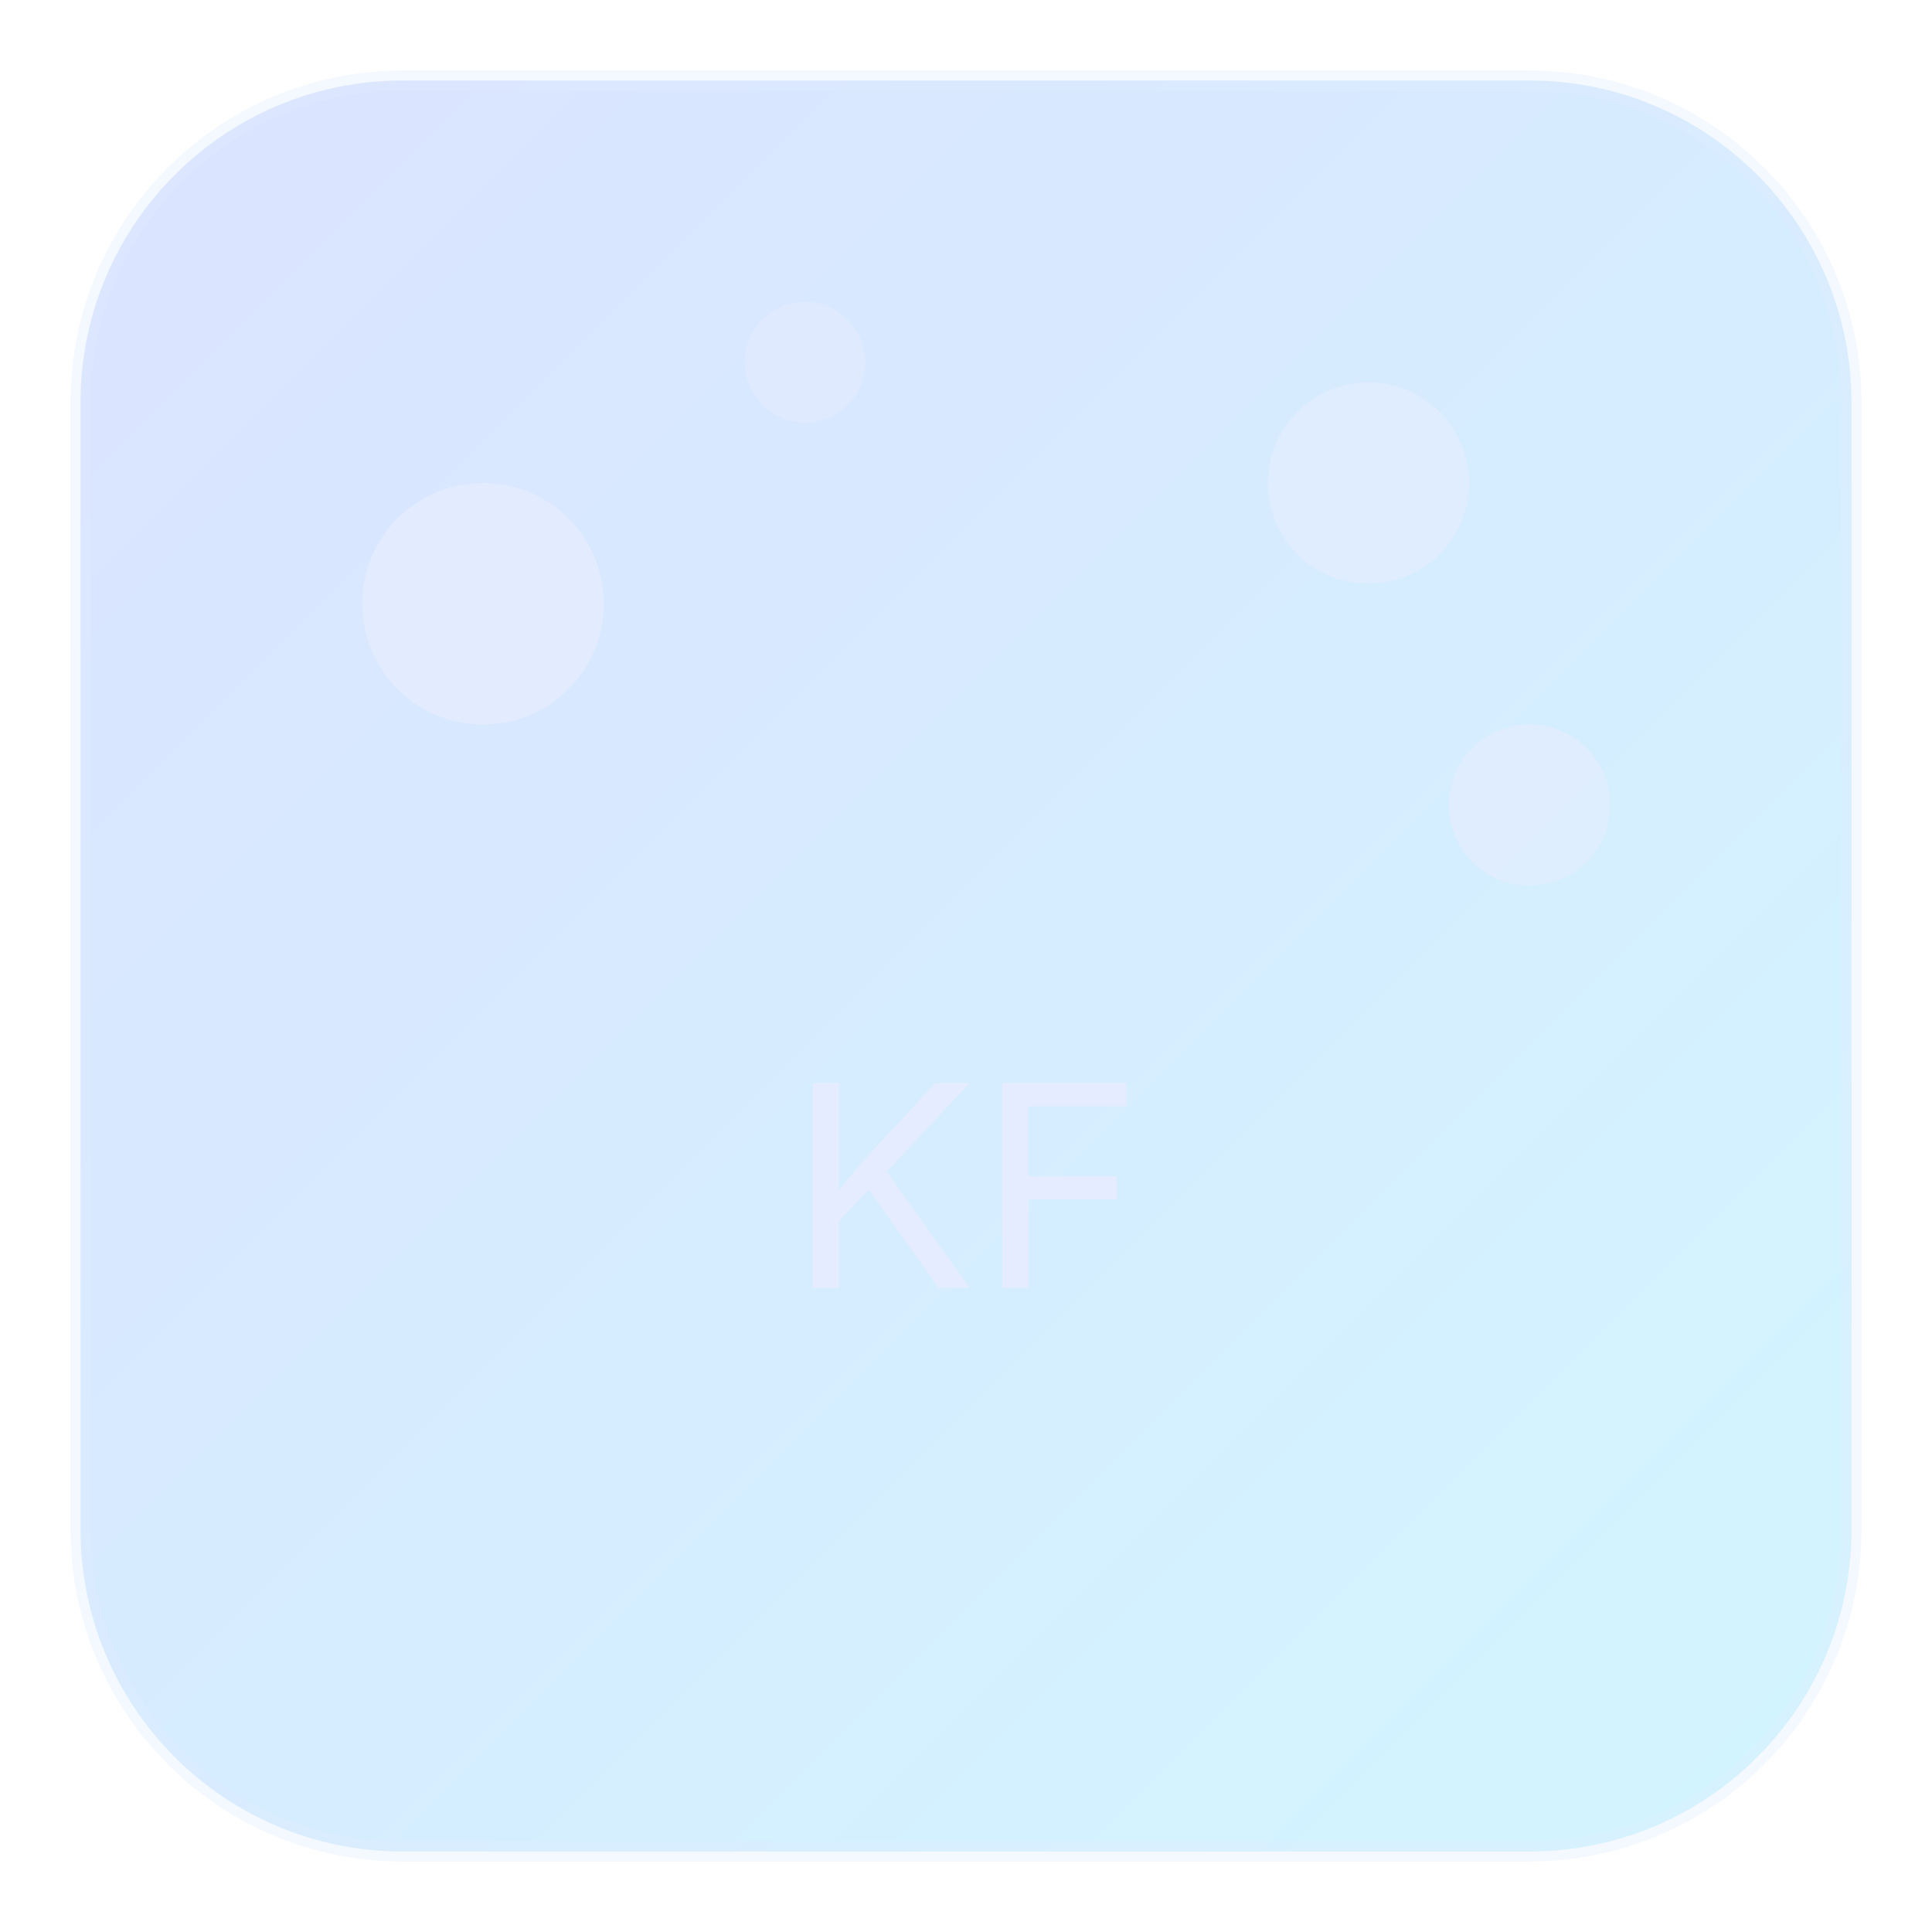
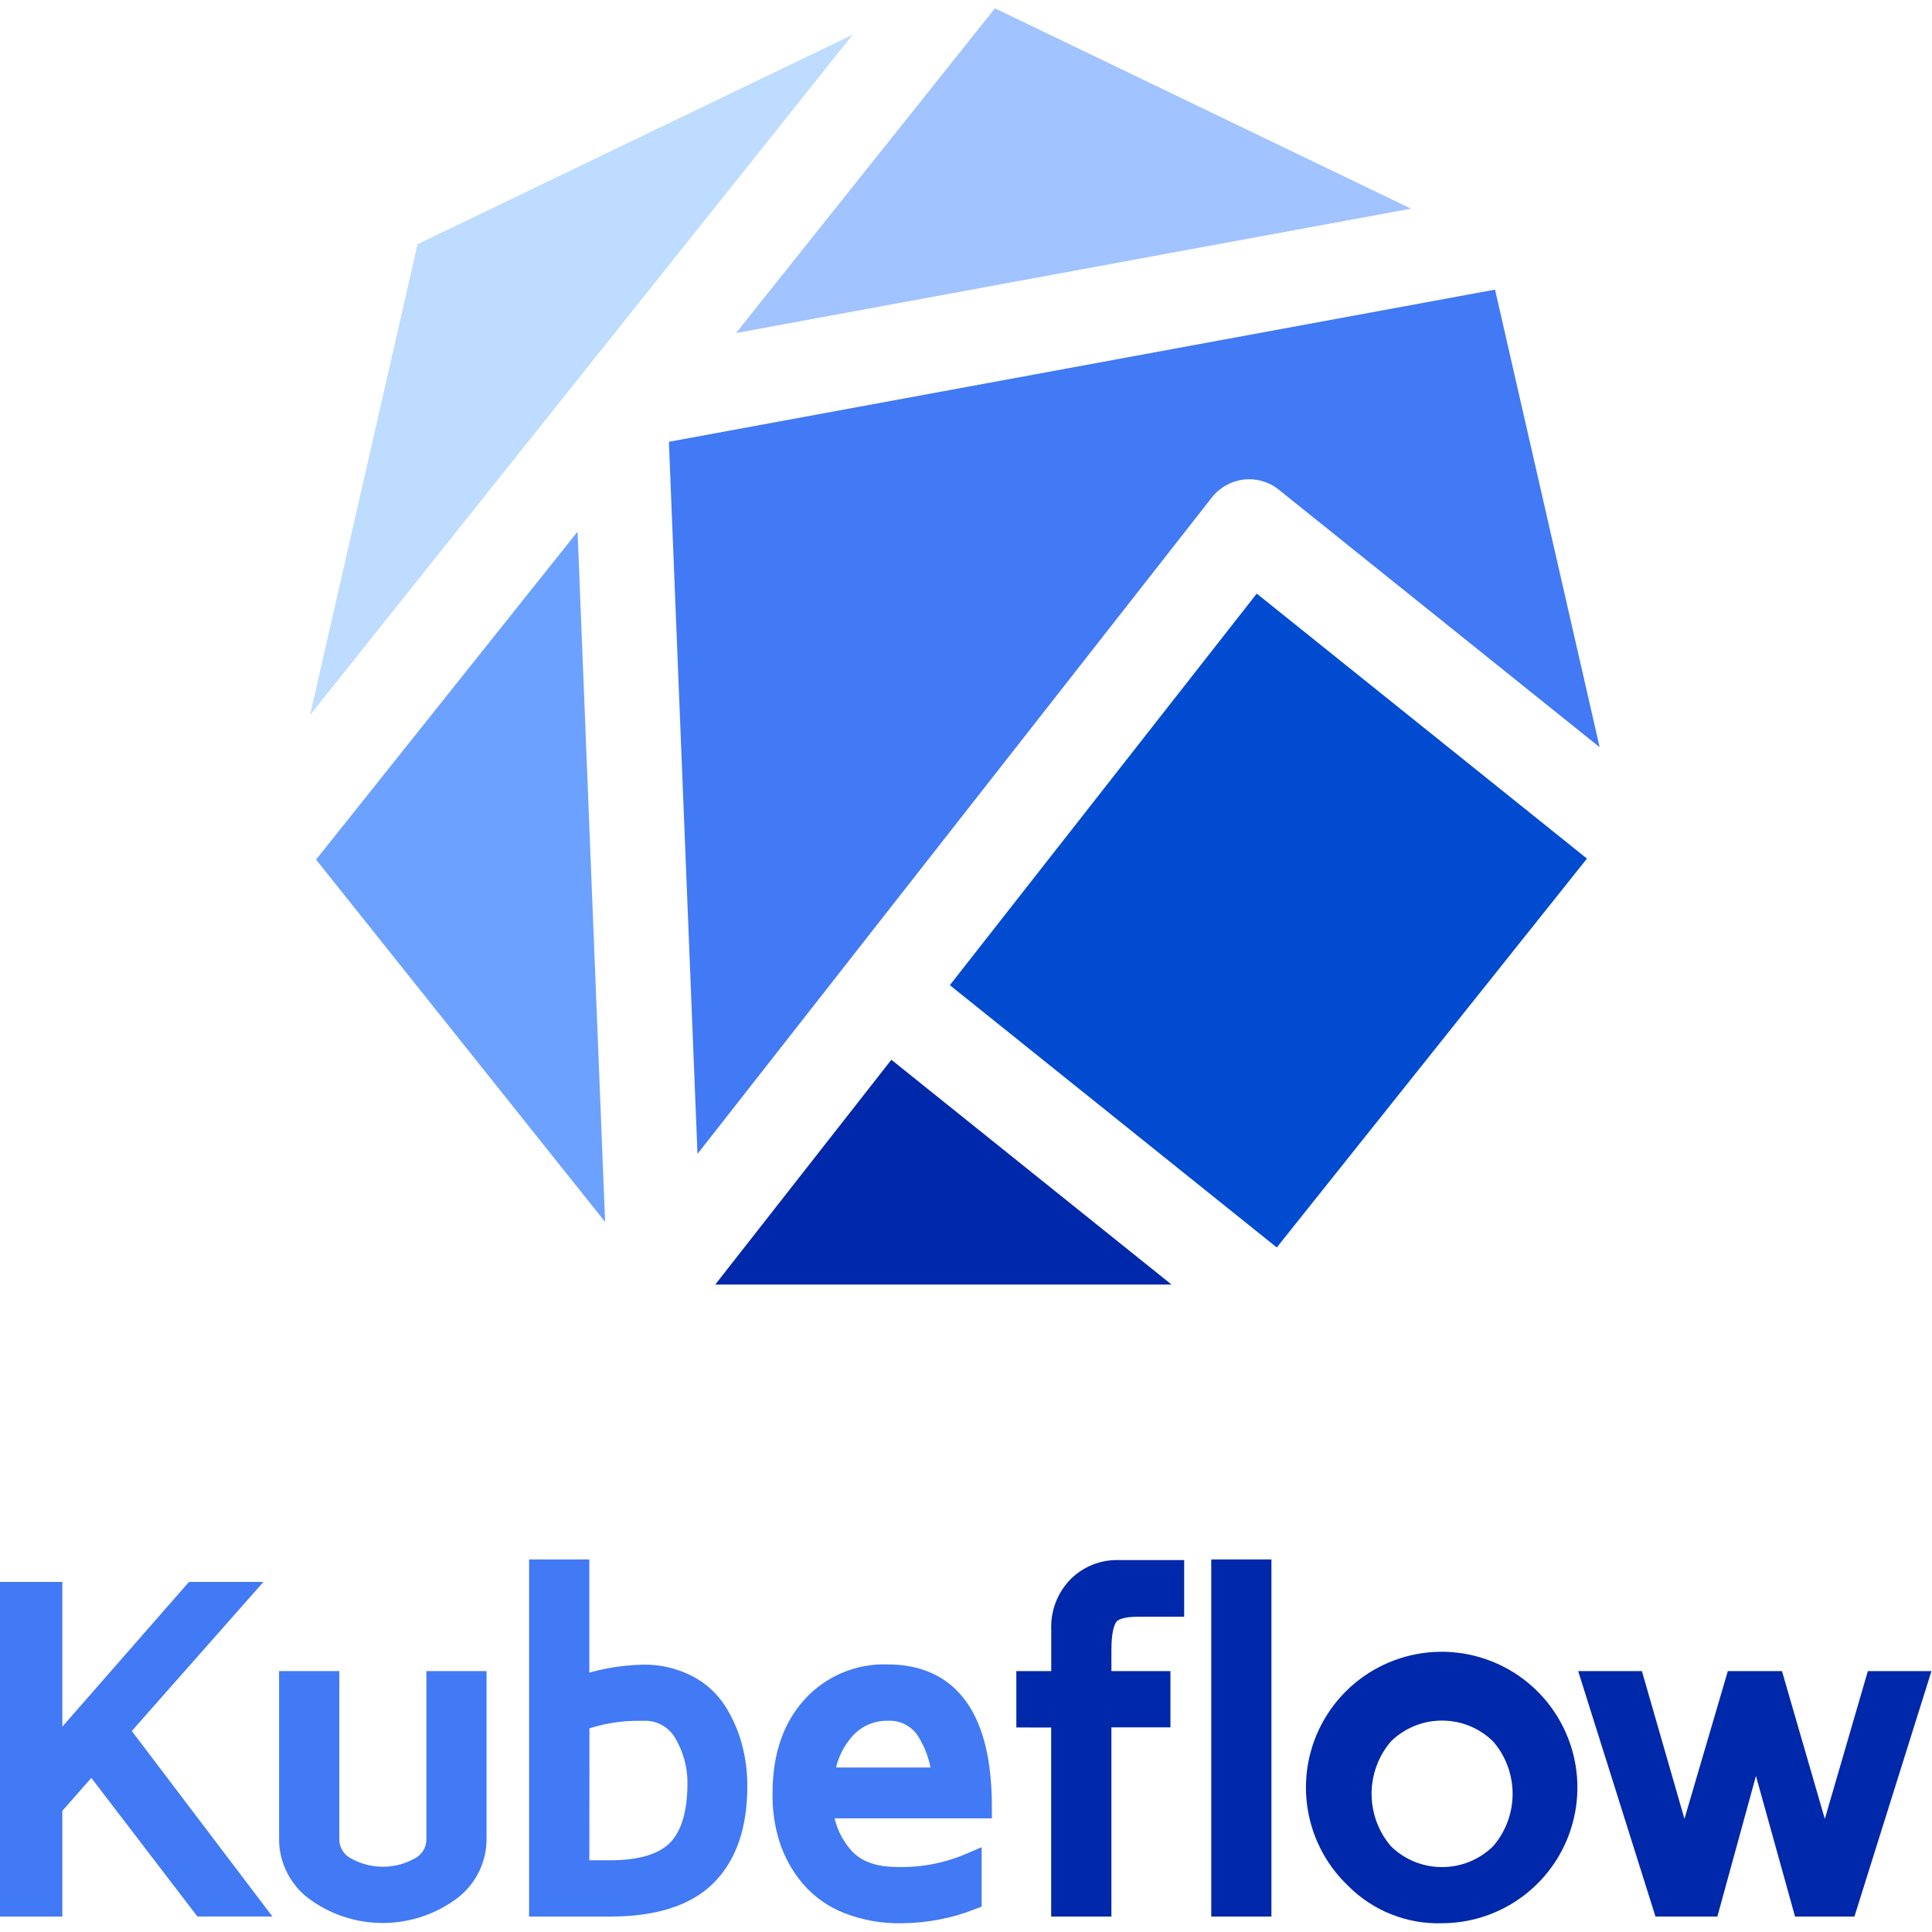
- <svg xmlns="http://www.w3.org/2000/svg" viewBox="0 0 96 96" width="96" height="96">
-   <defs>
-     <linearGradient id="g" x1="0" x2="1" y1="0" y2="1">
-       <stop offset="0%" stop-color="#5a7dff" />
-       <stop offset="100%" stop-color="#32d4ff" />
-     </linearGradient>
-   </defs>
-   <rect x="4" y="4" rx="16" ry="16" width="88" height="88" fill="url(#g)" opacity="0.22" stroke="#6fa8ff" stroke-opacity="0.35" />
-   <g fill="#e6ecff">
-     <circle cx="24" cy="30" r="6" opacity="0.8" />
-     <circle cx="40" cy="18" r="3" opacity="0.5" />
-     <circle cx="68" cy="24" r="5" opacity="0.6" />
-     <circle cx="76" cy="40" r="4" opacity="0.6" />
-   </g>
-   <text x="48" y="64" font-size="14" text-anchor="middle" fill="#e6ecff" font-family="Inter, Arial, sans-serif">KF</text>
+ <svg xmlns="http://www.w3.org/2000/svg" viewBox="0 0 128 128">
+   <path fill="#4279f4" d="m44.316 29.27 1.895 47.18 34.078-43.493a3.143 3.143 0 0 1 2.11-1.184 3.132 3.132 0 0 1 2.328.672l21.253 17.059-6.93-30.316Zm0 0" />
+   <path fill="#0028aa" d="M47.387 85.105h30.23L59.055 70.211Zm0 0" />
+   <path fill="#014bd1" d="M83.262 39.328 62.93 65.27l21.66 17.378 20.55-25.765Zm0 0" />
+   <path fill="#bedcff" d="m38.613 24.719.004-.008 17.88-22.418L27.663 16.18l-7.121 31.195Zm0 0" />
+   <path fill="#6ca1ff" d="M20.941 56.95 40.09 80.956l-1.824-45.734Zm0 0" />
+   <path fill="#a1c3ff" d="M93.484 13.824 65.918.551 48.762 22.066Zm0 0" />
+   <path fill="#4279f4" stroke="#4279f4" stroke-miterlimit="10" stroke-width="1.479" d="M.738 126.238v-20.691h2.653v10.816l9.464-10.816h2.958l-8.036 9.101 8.782 11.586h-3.114l-7.355-9.609-2.7 3.07v6.543Zm18.492-4.523v-10.262h2.512v10.344a2.158 2.158 0 0 0 1.086 1.937 5.07 5.07 0 0 0 5.082 0 2.164 2.164 0 0 0 1.078-1.937v-10.344h2.508v10.254a4.199 4.199 0 0 1-1.894 3.637 7.49 7.49 0 0 1-8.489 0 4.198 4.198 0 0 1-1.883-3.63Zm16.563 4.523v-22.18h2.512v7.77c1.383-.5 2.836-.77 4.304-.8a6.089 6.089 0 0 1 2.868.652 4.954 4.954 0 0 1 1.93 1.726c.46.723.808 1.512 1.03 2.34.227.84.34 1.707.336 2.578 0 2.598-.675 4.567-2.023 5.91-1.348 1.344-3.477 2.012-6.387 2.004Zm2.512-2.25h2.101c2.086 0 3.582-.453 4.492-1.363.907-.906 1.372-2.371 1.387-4.394a6.57 6.57 0 0 0-.926-3.473 3.025 3.025 0 0 0-2.773-1.488 11.392 11.392 0 0 0-4.273.71Zm13.617-5.172c0-2.375.629-4.27 1.89-5.683a6.36 6.36 0 0 1 4.989-2.121c4.113 0 6.172 2.906 6.176 8.719H54.43a5.693 5.693 0 0 0 1.34 3.265c.796.957 2.015 1.434 3.652 1.434a11.544 11.544 0 0 0 4.875-.926v2.309c-1.453.566-3 .855-4.559.867a9.168 9.168 0 0 1-3.558-.633 6.19 6.19 0 0 1-2.438-1.738 7.472 7.472 0 0 1-1.387-2.489 9.53 9.53 0 0 1-.433-3.004Zm2.598-.976h7.972a6.894 6.894 0 0 0-1.094-3.293 2.977 2.977 0 0 0-2.597-1.281 3.78 3.78 0 0 0-2.867 1.254 5.59 5.59 0 0 0-1.407 3.32Zm0 0" />
+   <path fill="#0028aa" stroke="#0028aa" stroke-miterlimit="10" stroke-width="1.479" d="M68.074 113.711v-2.258h2.313v-3.508a3.766 3.766 0 0 1 1.066-2.797 3.594 3.594 0 0 1 2.63-1.05h3.632v2.273h-2.309c-1.023 0-1.699.207-2.02.617-.323.41-.491 1.18-.491 2.313v2.152h3.91v2.25h-3.91v12.535h-2.512v-12.523Zm12.914 12.527v-22.18h2.508v22.18Zm8.848-1.824a8.252 8.252 0 0 1 8.727-13.656 8.253 8.253 0 0 1-3.028 15.922 7.662 7.662 0 0 1-5.699-2.266Zm1.773-9.543a6.088 6.088 0 0 0 0 7.95 5.578 5.578 0 0 0 7.856 0 6.051 6.051 0 0 0 0-7.95 5.578 5.578 0 0 0-7.856 0Zm13.957-3.418h2.657l3.37 11.7 3.434-11.7h2.477l3.394 11.707 3.407-11.707h2.652l-4.64 14.785h-2.829l-3.156-11.355-3.117 11.355h-2.992Zm0 0" />
</svg>
